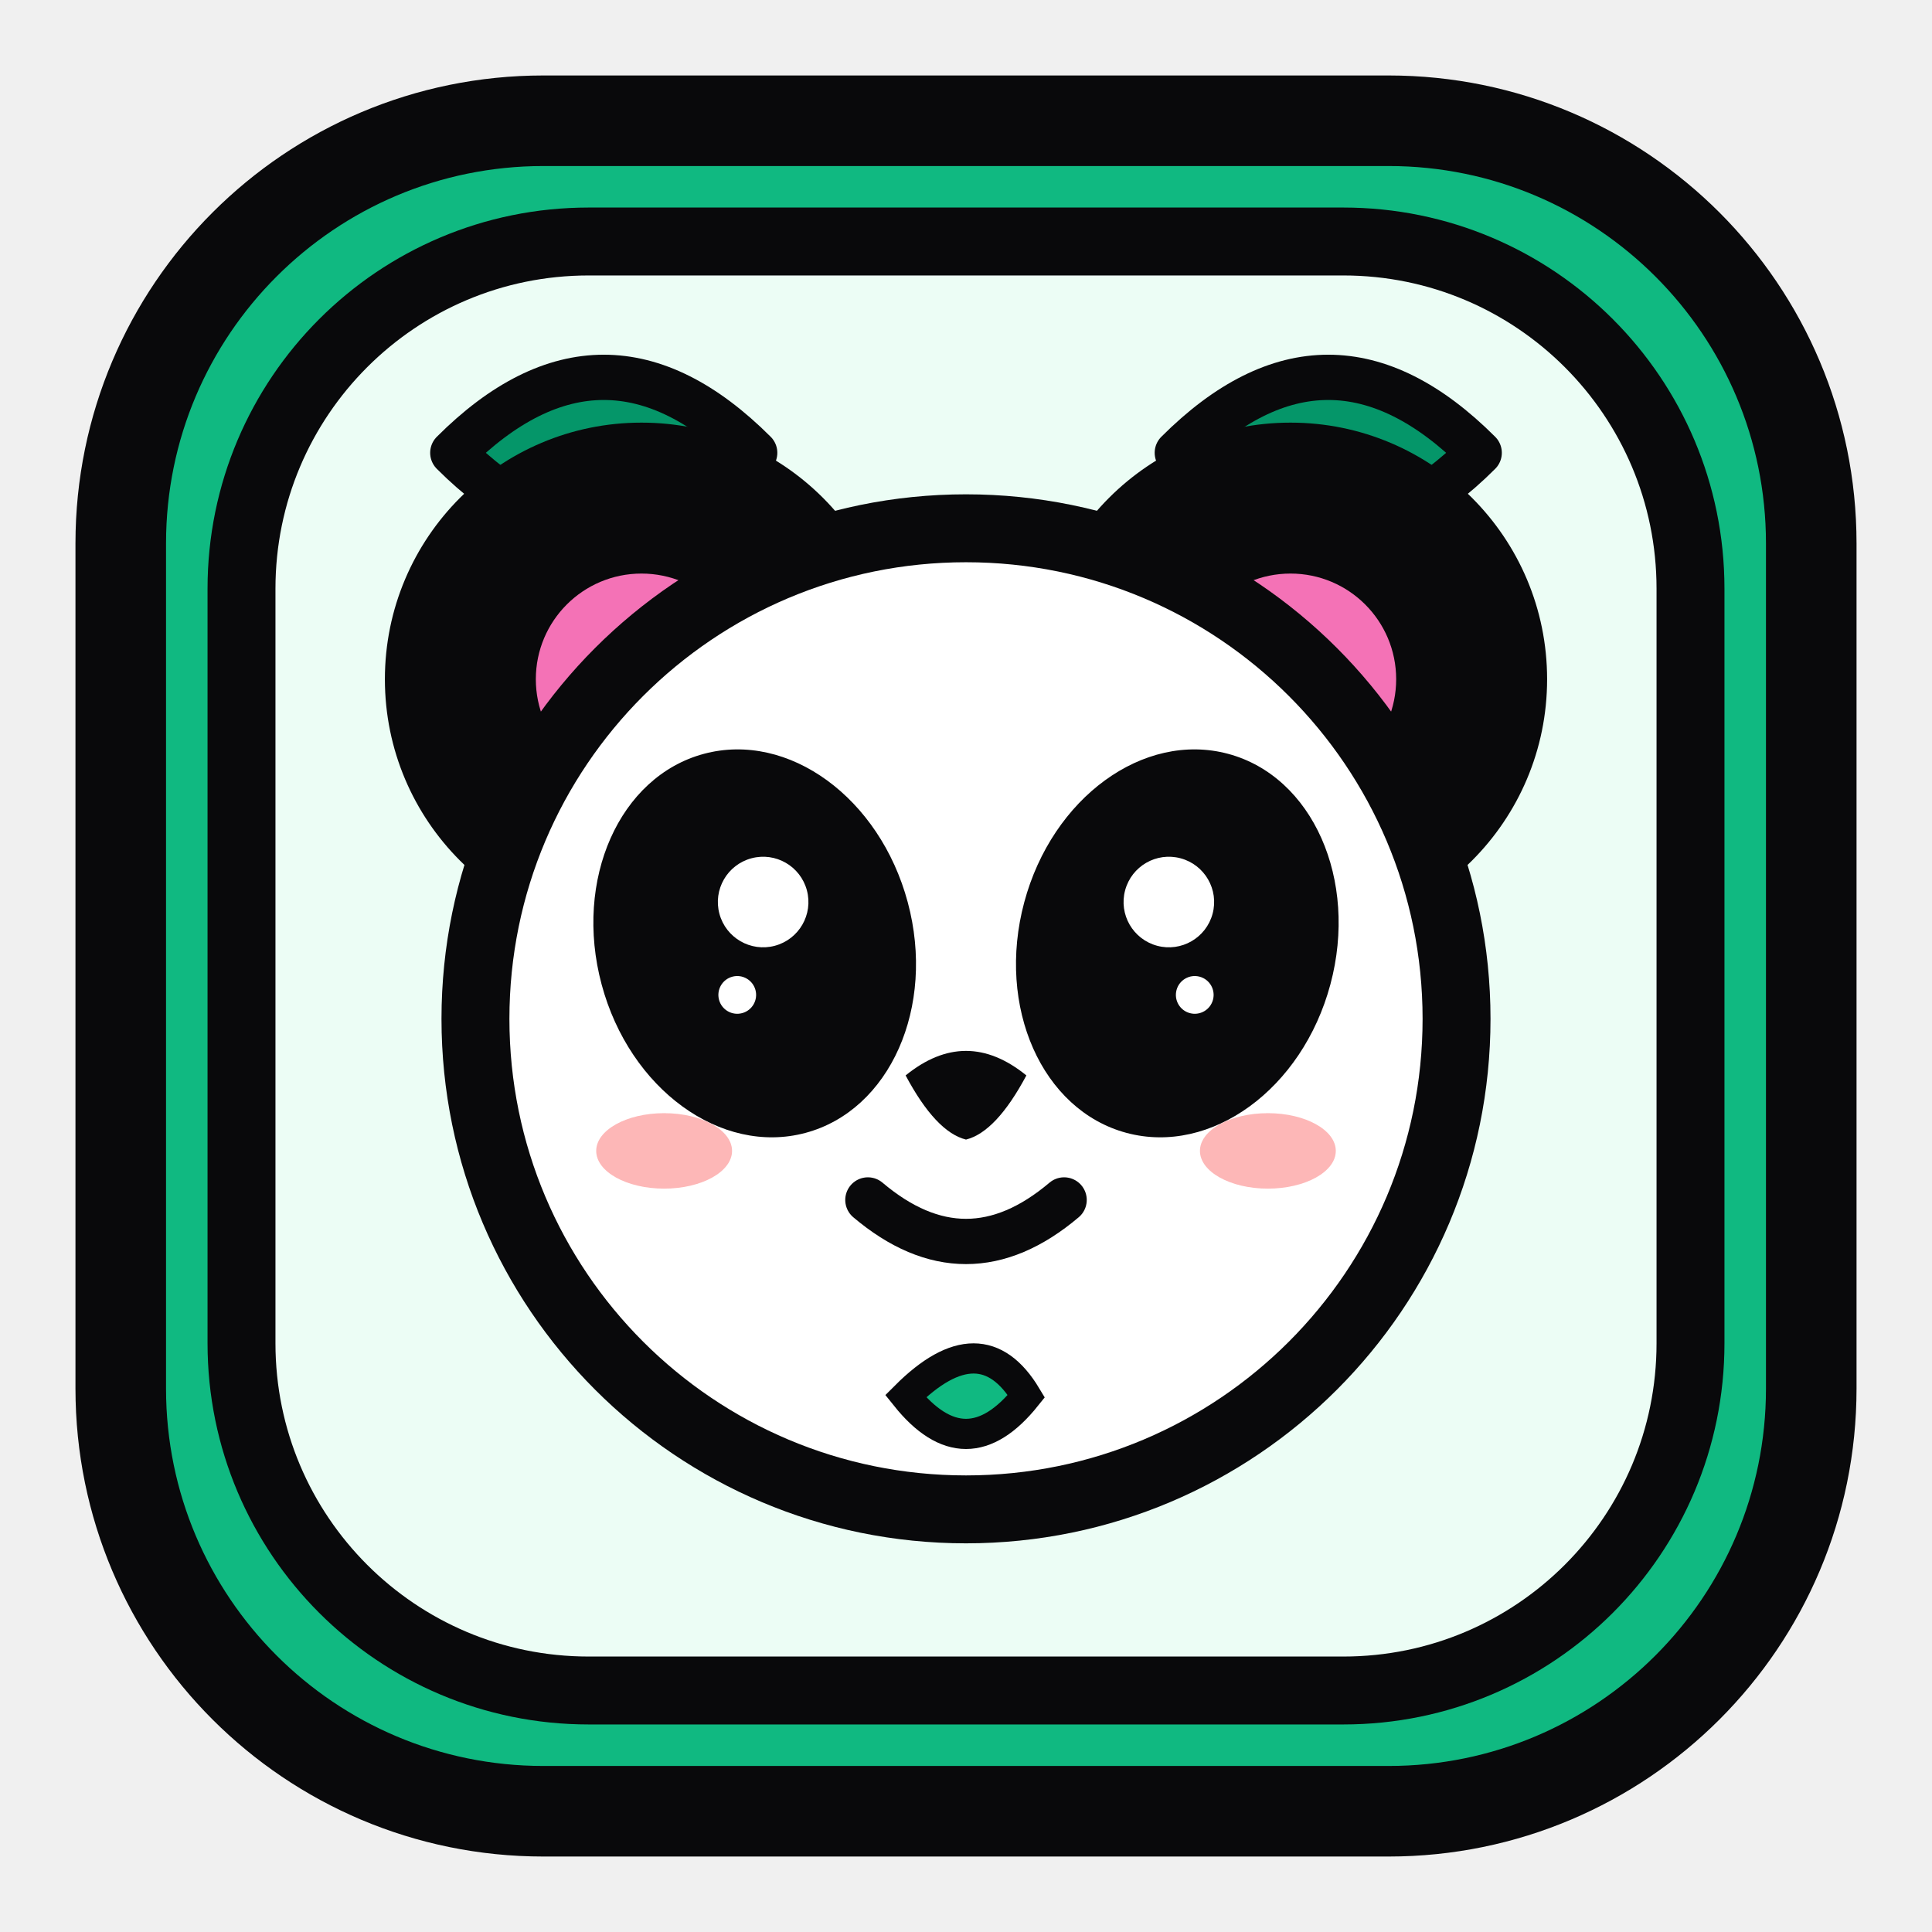
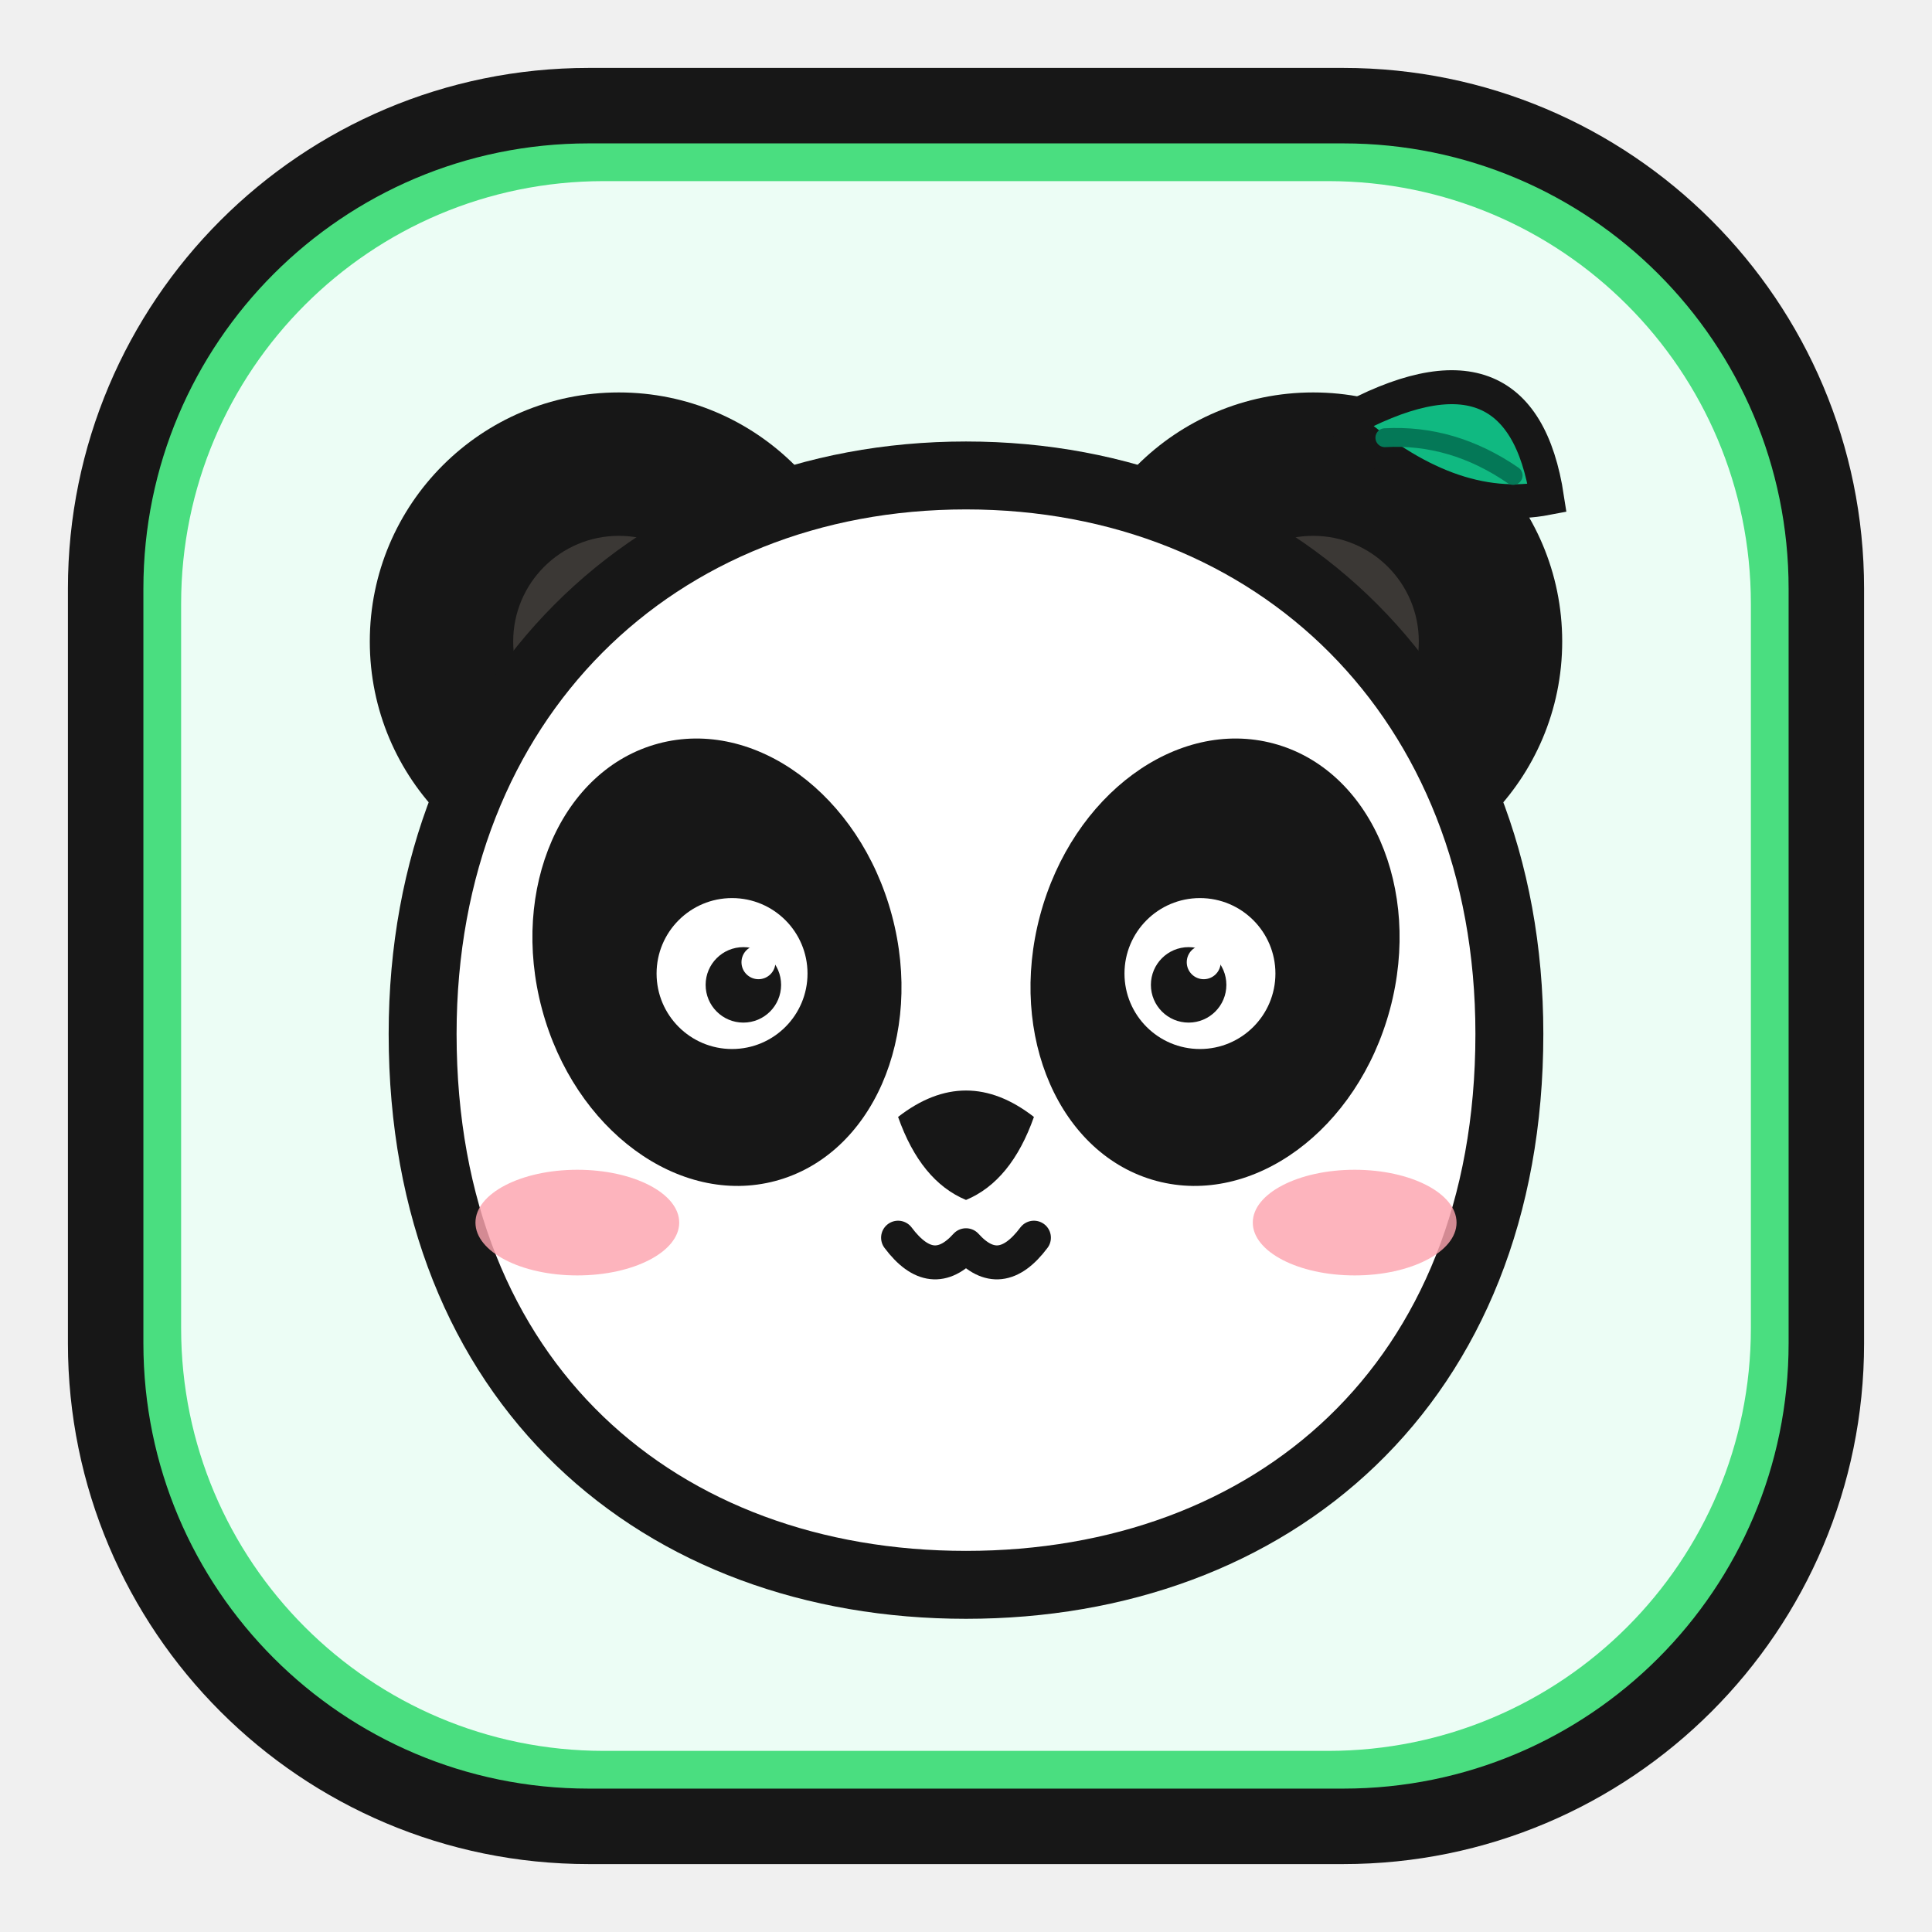
- <svg xmlns="http://www.w3.org/2000/svg" viewBox="0 0 512 512" width="512" height="512">
-   <rect x="32" y="32" width="448" height="448" rx="112" fill="#10B981" stroke="#09090B" stroke-width="24" stroke-linejoin="round" />
-   <rect x="64" y="64" width="384" height="384" rx="92" fill="#ECFDF5" stroke="#09090B" stroke-width="18" stroke-linejoin="round" />
-   <path d="M 120 120 Q 160 80 200 120 Q 160 160 120 120 Z" fill="#059669" stroke="#09090B" stroke-width="12" stroke-linejoin="round" />
-   <path d="M 392 120 Q 352 80 312 120 Q 352 160 392 120 Z" fill="#059669" stroke="#09090B" stroke-width="12" stroke-linejoin="round" />
-   <circle cx="170" cy="180" r="64" fill="#09090B" stroke="#09090B" stroke-width="8" />
-   <circle cx="342" cy="180" r="64" fill="#09090B" stroke="#09090B" stroke-width="8" />
-   <circle cx="170" cy="180" r="28" fill="#F472B6" />
-   <circle cx="342" cy="180" r="28" fill="#F472B6" />
-   <circle cx="256" cy="270" r="130" fill="#FFFFFF" stroke="#09090B" stroke-width="18" />
-   <g transform="rotate(-15 200 250)">
-     <ellipse cx="200" cy="250" rx="42" ry="52" fill="#09090B" />
-     <circle cx="205" cy="240" r="12" fill="#FFFFFF" />
-     <circle cx="192" cy="262" r="5" fill="#FFFFFF" />
-   </g>
-   <g transform="rotate(15 312 250)">
-     <ellipse cx="312" cy="250" rx="42" ry="52" fill="#09090B" />
-     <circle cx="307" cy="240" r="12" fill="#FFFFFF" />
-     <circle cx="320" cy="262" r="5" fill="#FFFFFF" />
-   </g>
-   <path d="M 240 285 Q 256 272 272 285 Q 264 300 256 302 Q 248 300 240 285 Z" fill="#09090B" />
-   <path d="M 230 318 Q 256 340 282 318" fill="none" stroke="#09090B" stroke-width="12" stroke-linecap="round" />
-   <ellipse cx="176" cy="305" rx="18" ry="10" fill="#FCA5A5" opacity="0.8" />
-   <ellipse cx="336" cy="305" rx="18" ry="10" fill="#FCA5A5" opacity="0.8" />
-   <path d="M 240 370 Q 256 390 272 370 Q 260 350 240 370 Z" fill="#10B981" stroke="#09090B" stroke-width="8" />
+ <svg xmlns="http://www.w3.org/2000/svg" viewBox="0 0 512 512">
+   <rect x="28" y="28" width="456" height="456" rx="128" fill="#4ADE80" stroke="#171717" stroke-width="20" />
+   <rect x="48" y="48" width="416" height="416" rx="112" fill="#ECFDF5" />
+   <circle cx="164" cy="170" r="66" fill="#171717" />
+   <circle cx="348" cy="170" r="66" fill="#171717" />
+   <circle cx="164" cy="170" r="28" fill="#44403C" opacity=".8" />
+   <circle cx="348" cy="170" r="28" fill="#44403C" opacity=".8" />
+   <path d="M256 126 C174 126 112 185 112 274 C112 367 175 420 256 420 C337 420 400 367 400 274 C400 185 338 126 256 126Z" fill="#FFFFFF" stroke="#171717" stroke-width="18" />
+   <ellipse cx="190" cy="255" rx="48" ry="60" transform="rotate(-15 190 255)" fill="#171717" />
+   <ellipse cx="322" cy="255" rx="48" ry="60" transform="rotate(15 322 255)" fill="#171717" />
+   <circle cx="194" cy="258" r="20" fill="#FFFFFF" />
+   <circle cx="318" cy="258" r="20" fill="#FFFFFF" />
+   <circle cx="197" cy="261" r="10" fill="#171717" />
+   <circle cx="315" cy="261" r="10" fill="#171717" />
+   <circle cx="201" cy="255" r="4.5" fill="#FFFFFF" />
+   <circle cx="319" cy="255" r="4.5" fill="#FFFFFF" />
+   <ellipse cx="153" cy="324" rx="27" ry="14" fill="#FDA4AF" opacity=".82" />
+   <ellipse cx="359" cy="324" rx="27" ry="14" fill="#FDA4AF" opacity=".82" />
+   <path d="M238 296 Q256 282 274 296 Q268 313 256 318 Q244 313 238 296Z" fill="#171717" />
+   <path d="M238 328 Q247 340 256 330 Q265 340 274 328" fill="none" stroke="#171717" stroke-width="9" stroke-linecap="round" stroke-linejoin="round" />
+   <path d="M356 112 Q403 86 410 132 Q384 137 356 112Z" fill="#10B981" stroke="#171717" stroke-width="9" />
+   <path d="M367 116 Q385 115 401 126" fill="none" stroke="#047857" stroke-width="5" stroke-linecap="round" />
</svg>
